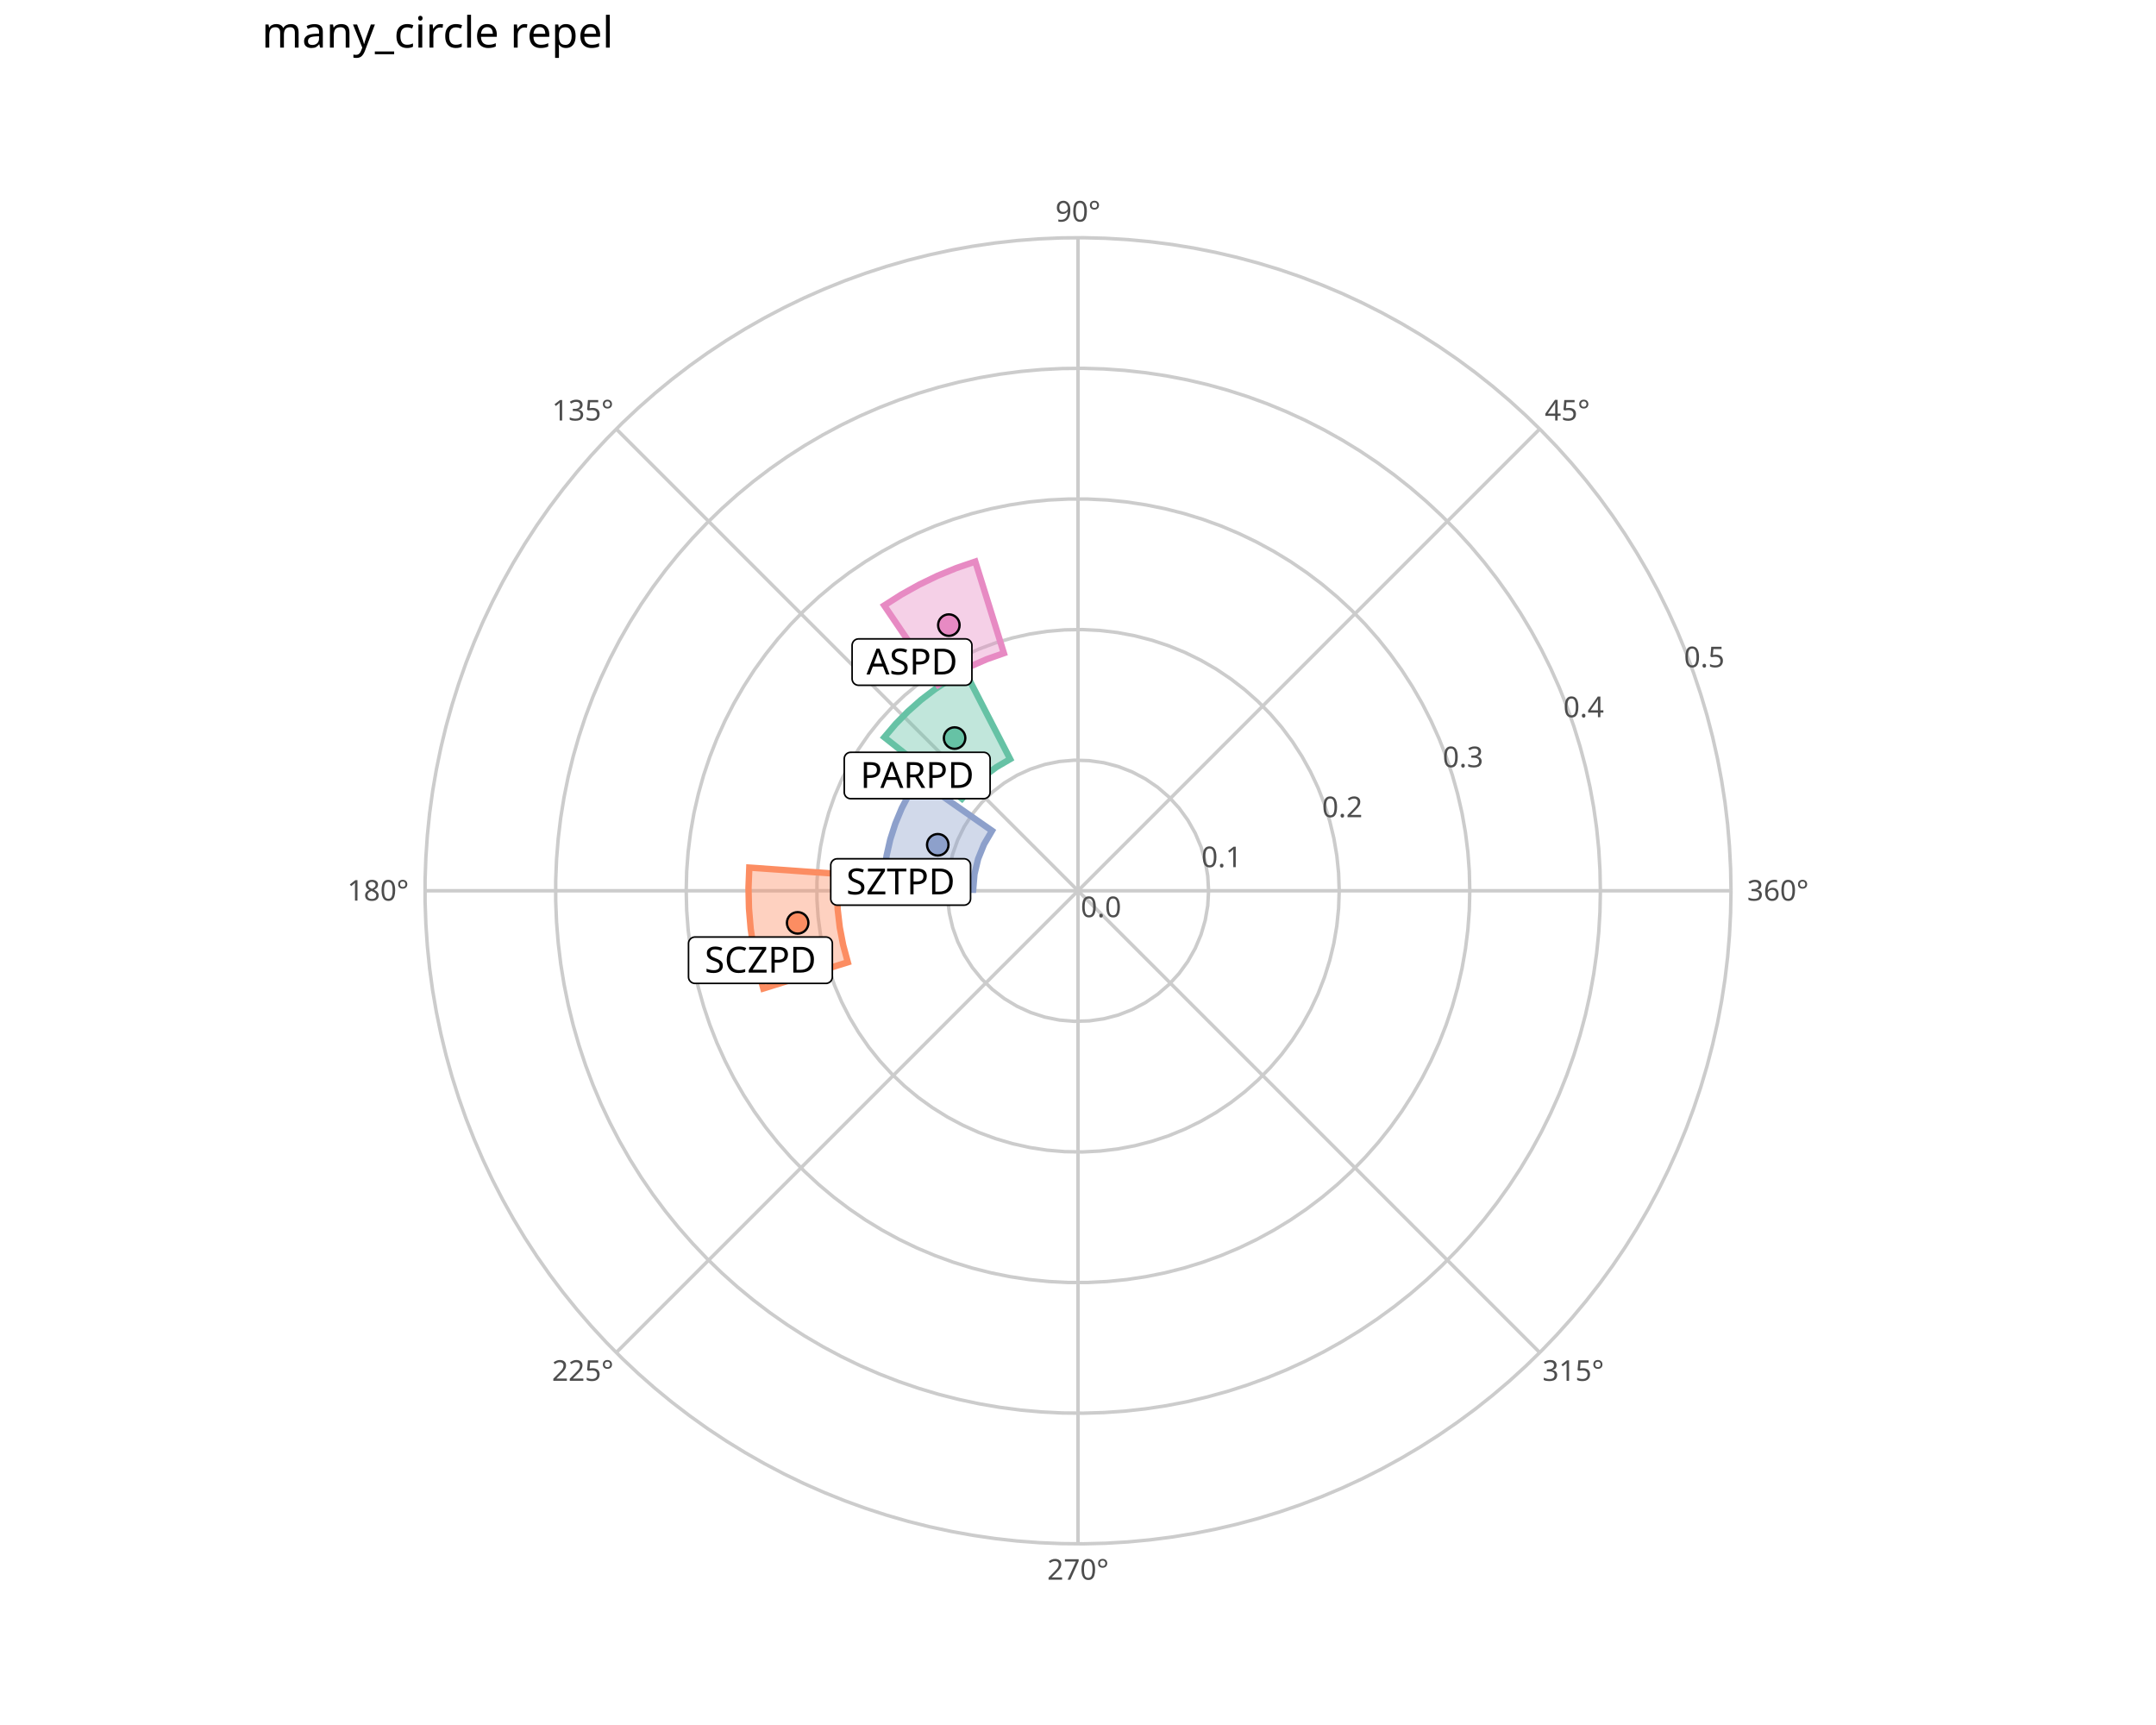
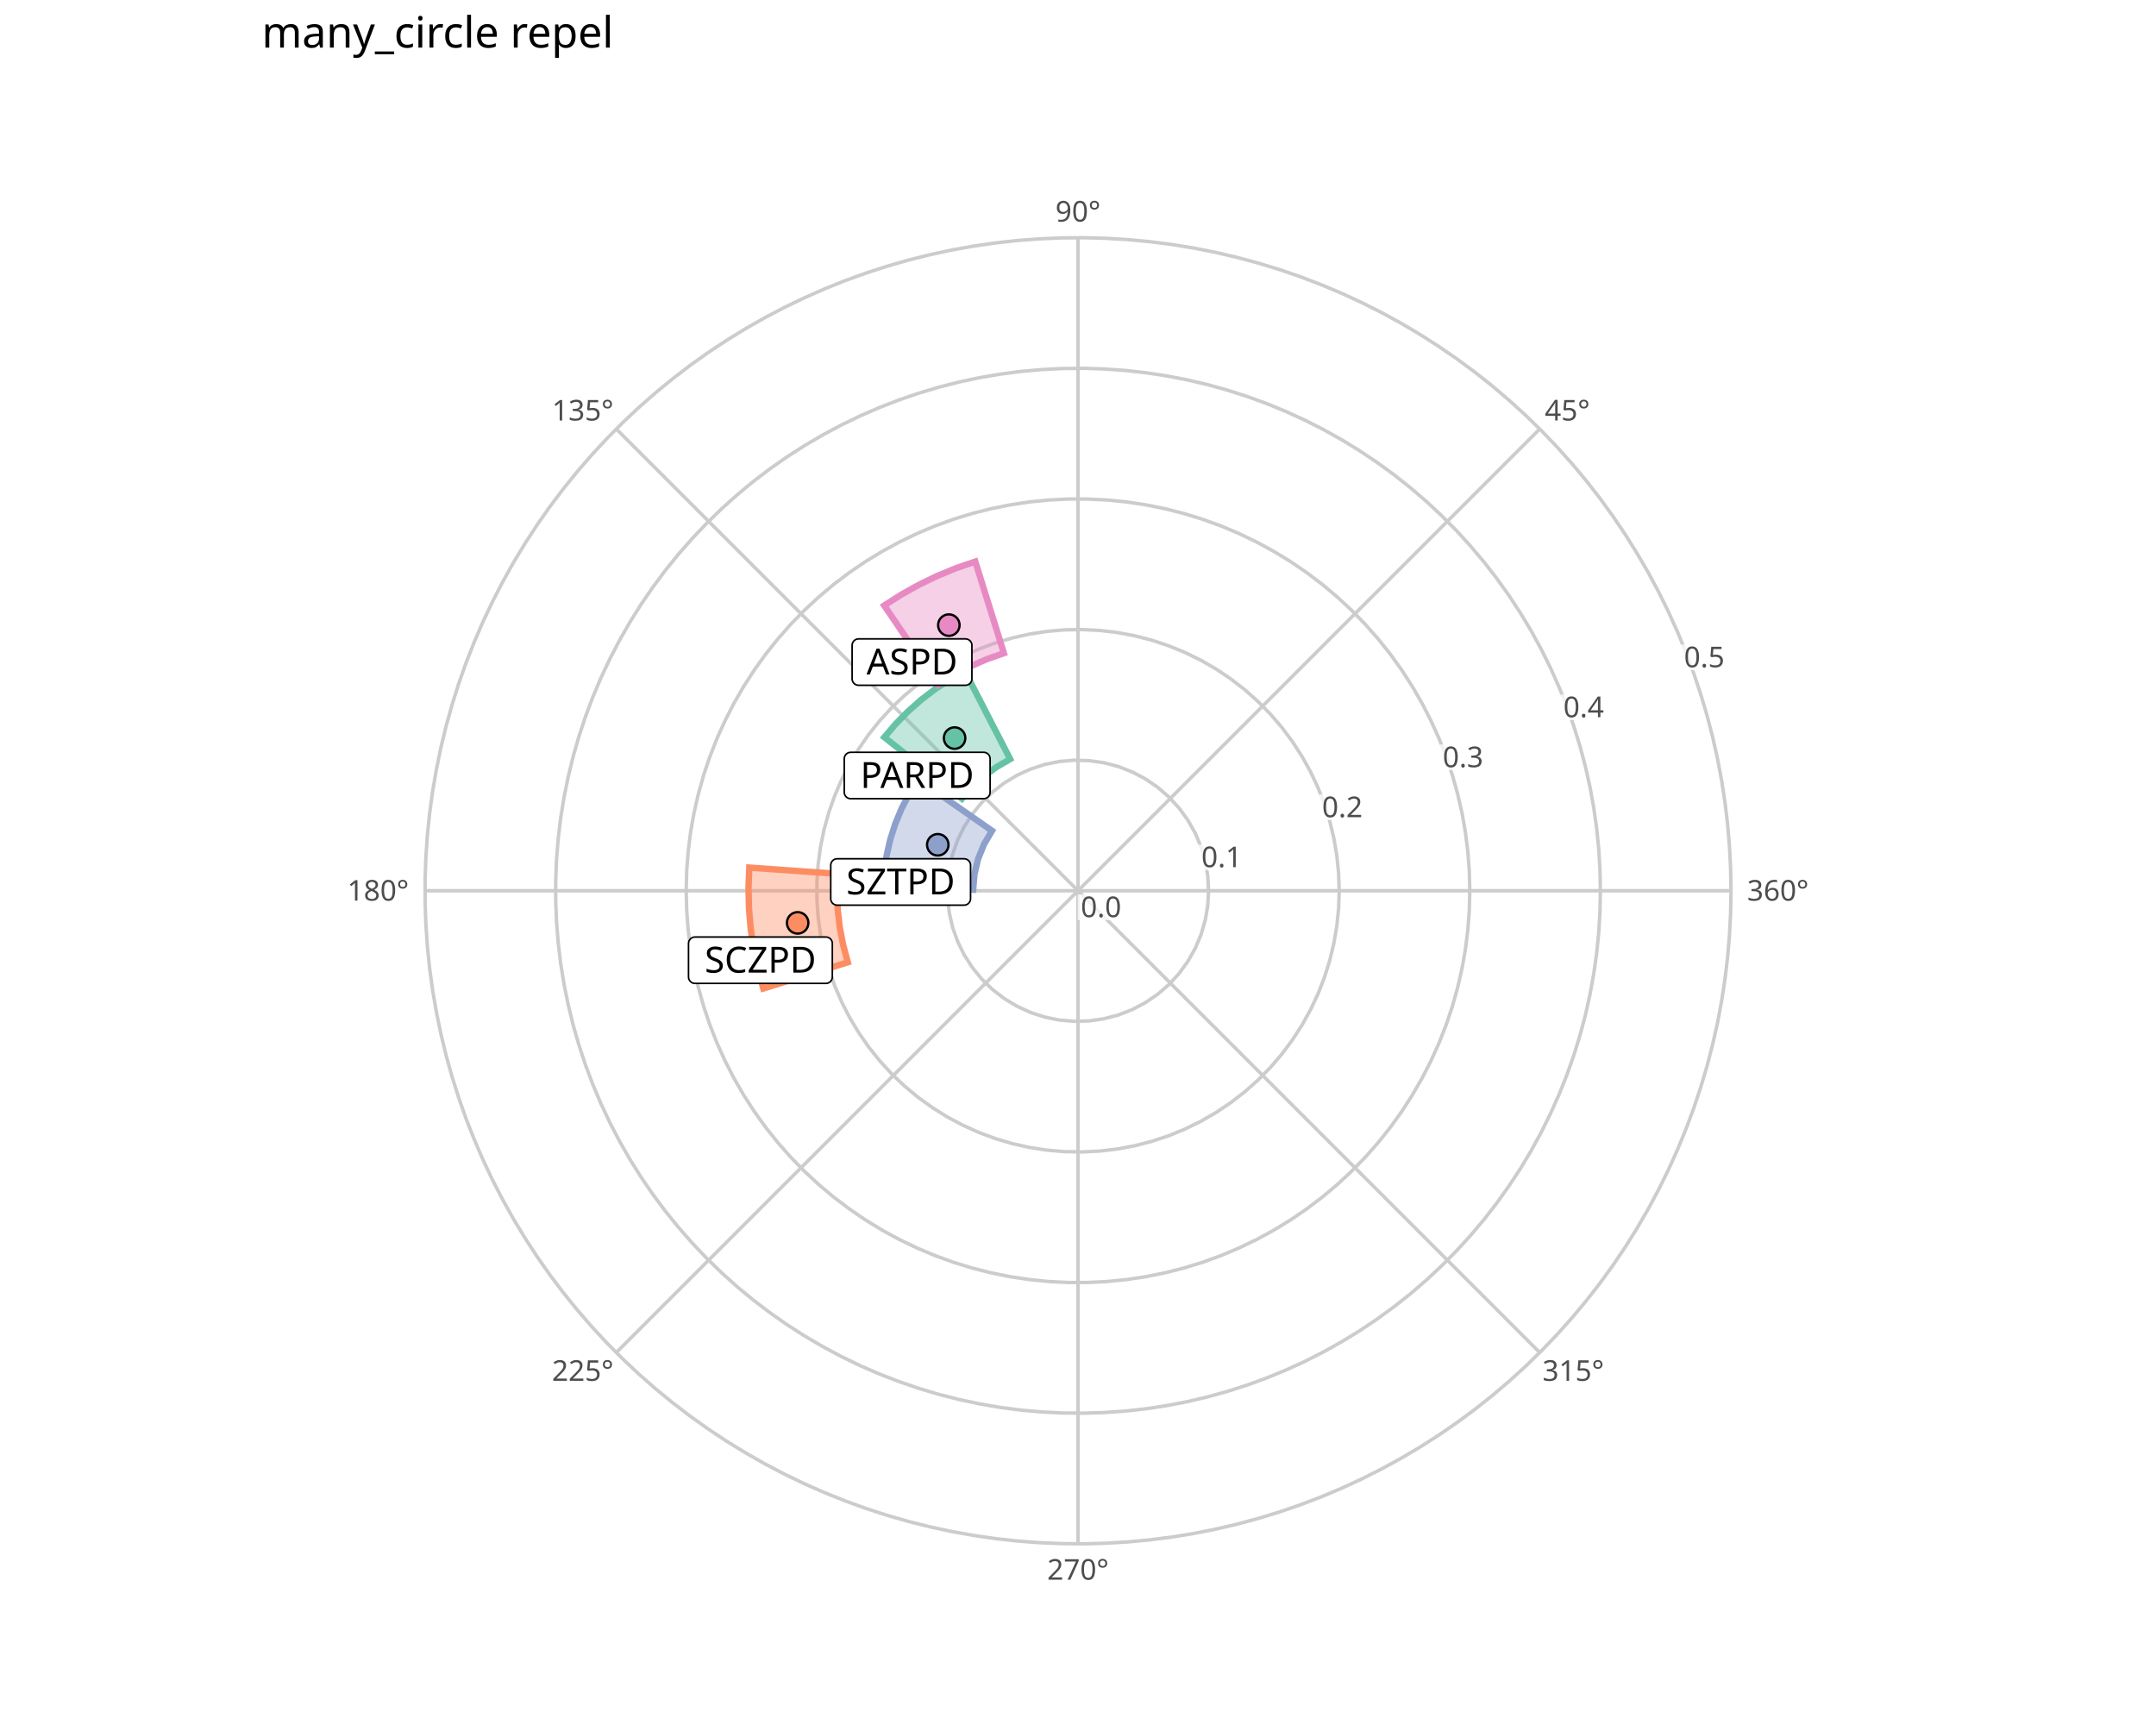
<svg xmlns="http://www.w3.org/2000/svg" class="svglite" data-engine-version="2.0" width="720.00pt" height="576.00pt" viewBox="0 0 720.00 576.00">
  <defs>
    <style type="text/css">
    .svglite line, .svglite polyline, .svglite polygon, .svglite path, .svglite rect, .svglite circle {
      fill: none;
      stroke: #000000;
      stroke-linecap: round;
      stroke-linejoin: round;
      stroke-miterlimit: 10.00;
    }
  </style>
  </defs>
  <rect width="100%" height="100%" style="stroke: none; fill: #FFFFFF;" />
  <defs>
    <clipPath id="cpMC4wMHw3MjAuMDB8MC4wMHw1NzYuMDA=">
      <rect x="0.00" y="0.00" width="720.00" height="576.00" />
    </clipPath>
  </defs>
  <g clip-path="url(#cpMC4wMHw3MjAuMDB8MC4wMHw1NzYuMDA=)">
</g>
  <defs>
    <clipPath id="cpODEuNDR8NjM4LjU2fDAuMDB8NTc2LjAw">
      <rect x="81.44" y="0.00" width="557.12" height="576.00" />
    </clipPath>
  </defs>
  <g clip-path="url(#cpODEuNDR8NjM4LjU2fDAuMDB8NTc2LjAw)">
    <rect x="81.44" y="0.00" width="557.12" height="576.00" style="stroke-width: 1.16; stroke: none; fill: #FFFFFF;" />
  </g>
  <g clip-path="url(#cpMC4wMHw3MjAuMDB8MC4wMHw1NzYuMDA=)">
    <polyline points="360.00,297.44 360.00,297.44 " style="stroke-width: 1.16; stroke: #CCCCCC; stroke-linecap: butt;" />
    <polyline points="403.61,297.44 403.33,292.47 402.48,287.56 401.08,282.78 399.14,278.20 396.69,273.86 393.76,269.83 390.40,266.16 386.63,262.90 382.52,260.09 378.12,257.77 373.48,255.96 368.66,254.69 363.73,253.99 358.75,253.84 353.79,254.27 348.91,255.26 344.18,256.80 339.65,258.87 335.38,261.44 331.44,264.48 327.87,267.95 324.72,271.80 322.02,275.99 319.83,280.46 318.15,285.15 317.03,290.00 316.46,294.95 316.46,299.93 317.03,304.88 318.15,309.73 319.83,314.42 322.02,318.88 324.72,323.07 327.87,326.93 331.44,330.40 335.38,333.44 339.65,336.01 344.18,338.08 348.91,339.62 353.79,340.61 358.75,341.03 363.73,340.89 368.66,340.18 373.48,338.92 378.12,337.11 382.52,334.79 386.63,331.98 390.40,328.72 393.76,325.05 396.69,321.02 399.14,316.68 401.08,312.09 402.48,307.32 403.33,302.41 403.61,297.44 " style="stroke-width: 1.16; stroke: #CCCCCC; stroke-linecap: butt;" />
    <polyline points="447.23,297.44 447.03,291.55 446.43,285.69 445.44,279.88 444.06,274.15 442.30,268.53 440.16,263.04 437.65,257.71 434.79,252.56 431.59,247.61 428.07,242.89 424.23,238.42 420.10,234.22 415.69,230.30 411.03,226.70 406.14,223.41 401.04,220.47 395.75,217.87 390.29,215.64 384.70,213.78 379.00,212.31 373.21,211.22 367.36,210.52 361.47,210.22 355.58,210.32 349.71,210.82 343.89,211.71 338.14,213.00 332.49,214.66 326.96,216.71 321.59,219.13 316.39,221.90 311.39,225.01 306.61,228.46 302.07,232.22 297.80,236.28 293.82,240.62 290.13,245.22 286.77,250.06 283.73,255.11 281.05,260.35 278.73,265.77 276.77,271.33 275.20,277.00 274.01,282.78 273.22,288.61 272.82,294.49 272.82,300.38 273.22,306.26 274.01,312.10 275.20,317.87 276.77,323.55 278.73,329.11 281.05,334.52 283.73,339.77 286.77,344.82 290.13,349.66 293.82,354.26 297.80,358.59 302.07,362.65 306.61,366.42 311.39,369.86 316.39,372.98 321.59,375.75 326.96,378.17 332.49,380.21 338.14,381.88 343.89,383.16 349.71,384.06 355.58,384.55 361.47,384.65 367.36,384.35 373.21,383.66 379.00,382.57 384.70,381.09 390.29,379.24 395.75,377.00 401.04,374.41 406.14,371.46 411.03,368.18 415.69,364.57 420.10,360.66 424.23,356.46 428.07,351.99 431.59,347.27 434.79,342.32 437.65,337.17 440.16,331.84 442.30,326.35 444.06,320.73 445.44,315.00 446.43,309.19 447.03,303.33 447.23,297.44 " style="stroke-width: 1.16; stroke: #CCCCCC; stroke-linecap: butt;" />
    <polyline points="490.84,297.44 490.68,290.92 490.19,284.41 489.38,277.94 488.25,271.51 486.79,265.15 485.03,258.87 482.95,252.69 480.57,246.62 477.88,240.67 474.91,234.86 471.64,229.21 468.11,223.73 464.30,218.44 460.23,213.34 455.91,208.44 451.36,203.77 446.58,199.34 441.58,195.14 436.38,191.20 430.99,187.53 425.42,184.13 419.69,181.01 413.81,178.18 407.80,175.64 401.67,173.41 395.44,171.49 389.11,169.88 382.72,168.59 376.27,167.61 369.78,166.96 363.26,166.64 356.74,166.64 350.22,166.96 343.73,167.61 337.28,168.59 330.89,169.88 324.56,171.49 318.33,173.41 312.20,175.64 306.19,178.18 300.31,181.01 294.58,184.13 289.01,187.53 283.62,191.20 278.42,195.14 273.42,199.34 268.64,203.77 264.09,208.44 259.77,213.34 255.70,218.44 251.89,223.73 248.36,229.21 245.09,234.86 242.12,240.67 239.43,246.62 237.05,252.69 234.97,258.87 233.21,265.15 231.75,271.51 230.62,277.94 229.81,284.41 229.32,290.92 229.16,297.44 229.32,303.96 229.81,310.47 230.62,316.94 231.75,323.36 233.21,329.72 234.97,336.00 237.05,342.19 239.43,348.26 242.12,354.21 245.09,360.01 248.36,365.66 251.89,371.14 255.70,376.44 259.77,381.54 264.09,386.43 268.64,391.10 273.42,395.54 278.42,399.73 283.62,403.67 289.01,407.35 294.58,410.75 300.31,413.87 306.19,416.70 312.20,419.23 318.33,421.47 324.56,423.39 330.89,425.00 337.28,426.29 343.73,427.26 350.22,427.91 356.74,428.24 363.26,428.24 369.78,427.91 376.27,427.26 382.72,426.29 389.11,425.00 395.44,423.39 401.67,421.47 407.80,419.23 413.81,416.70 419.69,413.87 425.42,410.75 430.99,407.35 436.38,403.67 441.58,399.73 446.58,395.54 451.36,391.10 455.91,386.43 460.23,381.54 464.30,376.44 468.11,371.14 471.64,365.66 474.91,360.01 477.88,354.21 480.57,348.26 482.95,342.19 485.03,336.00 486.79,329.72 488.25,323.36 489.38,316.94 490.19,310.47 490.68,303.96 490.84,297.44 " style="stroke-width: 1.16; stroke: #CCCCCC; stroke-linecap: butt;" />
    <polyline points="534.45,297.44 534.31,290.46 533.90,283.49 533.20,276.54 532.22,269.63 530.97,262.76 529.45,255.95 527.65,249.20 525.59,242.53 523.26,235.95 520.67,229.47 517.82,223.10 514.72,216.84 511.37,210.72 507.78,204.73 503.95,198.89 499.89,193.21 495.61,187.70 491.11,182.36 486.40,177.20 481.49,172.24 476.39,167.48 471.09,162.93 465.62,158.59 459.98,154.48 454.18,150.59 448.23,146.94 442.14,143.53 435.92,140.37 429.57,137.46 423.12,134.80 416.56,132.41 409.91,130.28 403.18,128.41 396.38,126.82 389.53,125.50 382.63,124.46 375.69,123.69 368.72,123.20 361.75,122.99 354.76,123.06 347.79,123.41 340.84,124.04 333.92,124.95 327.04,126.13 320.21,127.58 313.44,129.31 306.76,131.31 300.15,133.57 293.64,136.10 287.24,138.88 280.96,141.92 274.80,145.21 268.77,148.74 262.90,152.51 257.18,156.51 251.62,160.73 246.24,165.18 241.04,169.84 236.03,174.70 231.22,179.76 226.61,185.01 222.22,190.43 218.05,196.03 214.10,201.79 210.39,207.70 206.92,213.76 203.70,219.95 200.72,226.27 198.00,232.70 195.54,239.23 193.35,245.86 191.42,252.57 189.76,259.35 188.37,266.19 187.25,273.08 186.42,280.01 185.86,286.97 185.58,293.95 185.58,300.93 185.86,307.90 186.42,314.86 187.25,321.79 188.37,328.69 189.76,335.53 191.42,342.31 193.35,349.02 195.54,355.64 198.00,362.18 200.72,368.61 203.70,374.92 206.92,381.11 210.39,387.17 214.10,393.09 218.05,398.85 222.22,404.45 226.61,409.87 231.22,415.12 236.03,420.18 241.04,425.04 246.24,429.70 251.62,434.14 257.18,438.37 262.90,442.37 268.77,446.14 274.80,449.67 280.96,452.96 287.24,456.00 293.64,458.78 300.15,461.30 306.76,463.57 313.44,465.57 320.21,467.29 327.04,468.75 333.92,469.93 340.84,470.84 347.79,471.46 354.76,471.81 361.75,471.88 368.72,471.67 375.69,471.19 382.63,470.42 389.53,469.37 396.38,468.06 403.18,466.46 409.91,464.60 416.56,462.47 423.12,460.07 429.57,457.42 435.92,454.51 442.14,451.34 448.23,447.93 454.18,444.28 459.98,440.40 465.62,436.28 471.09,431.95 476.39,427.39 481.49,422.63 486.40,417.67 491.11,412.52 495.61,407.18 499.89,401.67 503.95,395.99 507.78,390.15 511.37,384.16 514.72,378.04 517.82,371.78 520.67,365.41 523.26,358.92 525.59,352.34 527.65,345.67 529.45,338.93 530.97,332.11 532.22,325.25 533.20,318.33 533.90,311.39 534.31,304.42 534.45,297.44 " style="stroke-width: 1.16; stroke: #CCCCCC; stroke-linecap: butt;" />
    <polyline points="578.07,297.44 577.94,290.03 577.56,282.64 576.94,275.26 576.06,267.90 574.93,260.59 573.56,253.31 571.93,246.08 570.07,238.91 567.96,231.82 565.61,224.79 563.03,217.85 560.21,211.00 557.16,204.26 553.88,197.61 550.38,191.09 546.65,184.69 542.72,178.41 538.57,172.28 534.22,166.28 529.66,160.44 524.91,154.76 519.97,149.24 514.85,143.90 509.55,138.73 504.07,133.74 498.43,128.94 492.63,124.34 486.67,119.94 480.57,115.74 474.33,111.75 467.96,107.97 461.47,104.42 454.85,101.08 448.13,97.97 441.31,95.10 434.39,92.45 427.39,90.04 420.31,87.88 413.15,85.95 405.94,84.27 398.68,82.83 391.37,81.64 384.02,80.70 376.65,80.01 369.26,79.57 361.85,79.38 354.45,79.44 347.05,79.76 339.66,80.32 332.30,81.14 324.97,82.20 317.68,83.52 310.44,85.08 303.26,86.88 296.14,88.93 289.10,91.22 282.14,93.74 275.27,96.51 268.49,99.50 261.83,102.72 255.27,106.17 248.84,109.83 242.53,113.72 236.36,117.81 230.33,122.11 224.45,126.62 218.73,131.32 213.17,136.21 207.78,141.29 202.57,146.55 197.53,151.98 192.69,157.58 188.03,163.35 183.58,169.26 179.33,175.33 175.29,181.53 171.46,187.87 167.85,194.34 164.46,200.92 161.29,207.62 158.36,214.42 155.65,221.31 153.19,228.29 150.96,235.36 148.97,242.49 147.23,249.69 145.73,256.94 144.47,264.24 143.47,271.58 142.72,278.95 142.22,286.33 141.96,293.74 141.96,301.14 142.22,308.54 142.72,315.93 143.47,323.30 144.47,330.64 145.73,337.94 147.23,345.19 148.97,352.39 150.96,359.52 153.19,366.58 155.65,373.57 158.36,380.46 161.29,387.26 164.46,393.96 167.85,400.54 171.46,407.01 175.29,413.35 179.33,419.55 183.58,425.62 188.03,431.53 192.69,437.29 197.53,442.89 202.57,448.33 207.78,453.59 213.17,458.67 218.73,463.56 224.45,468.26 230.33,472.76 236.36,477.07 242.53,481.16 248.84,485.04 255.27,488.71 261.83,492.16 268.49,495.38 275.27,498.37 282.14,501.13 289.10,503.66 296.14,505.95 303.26,508.00 310.44,509.80 317.68,511.36 324.97,512.67 332.30,513.74 339.66,514.56 347.05,515.12 354.45,515.43 361.85,515.50 369.26,515.31 376.65,514.87 384.02,514.18 391.37,513.24 398.68,512.05 405.94,510.61 413.15,508.93 420.31,507.00 427.39,504.83 434.39,502.42 441.31,499.78 448.13,496.90 454.85,493.80 461.47,490.46 467.96,486.90 474.33,483.13 480.57,479.14 486.67,474.94 492.63,470.54 498.43,465.93 504.07,461.14 509.55,456.15 514.85,450.98 519.97,445.63 524.91,440.11 529.66,434.43 534.22,428.59 538.57,422.60 542.72,416.47 546.65,410.19 550.38,403.79 553.88,397.26 557.16,390.62 560.21,383.87 563.03,377.03 565.61,370.09 567.96,363.06 570.07,355.96 571.93,348.80 573.56,341.57 574.93,334.29 576.06,326.97 576.94,319.62 577.56,312.24 577.94,304.84 578.07,297.44 " style="stroke-width: 1.16; stroke: #CCCCCC; stroke-linecap: butt;" />
    <polyline points="360.00,297.44 360.00,289.92 360.00,282.40 360.00,274.88 360.00,267.36 360.00,259.84 360.00,252.32 360.00,244.80 360.00,237.28 360.00,229.76 360.00,222.24 360.00,214.72 360.00,207.20 360.00,199.68 360.00,192.16 360.00,184.65 360.00,177.13 360.00,169.61 360.00,162.09 360.00,154.57 360.00,147.05 360.00,139.53 360.00,132.01 360.00,124.49 360.00,116.97 360.00,109.45 360.00,101.93 360.00,94.41 360.00,86.89 360.00,79.37 " style="stroke-width: 1.16; stroke: #CCCCCC; stroke-linecap: butt;" />
    <polyline points="360.00,297.44 354.68,292.12 349.37,286.80 344.05,281.49 338.73,276.17 333.41,270.85 328.10,265.54 322.78,260.22 317.46,254.90 312.15,249.58 306.83,244.27 301.51,238.95 296.19,233.63 290.88,228.32 285.56,223.00 280.24,217.68 274.93,212.36 269.61,207.05 264.29,201.73 258.97,196.41 253.66,191.10 248.34,185.78 243.02,180.46 237.71,175.14 232.39,169.83 227.07,164.51 221.75,159.19 216.44,153.88 211.12,148.56 205.80,143.24 " style="stroke-width: 1.16; stroke: #CCCCCC; stroke-linecap: butt;" />
    <polyline points="360.00,297.44 352.48,297.44 344.96,297.44 337.44,297.44 329.92,297.44 322.40,297.44 314.88,297.44 307.36,297.44 299.84,297.44 292.32,297.44 284.80,297.44 277.28,297.44 269.77,297.44 262.25,297.44 254.73,297.44 247.21,297.44 239.69,297.44 232.17,297.44 224.65,297.44 217.13,297.44 209.61,297.44 202.09,297.44 194.57,297.44 187.05,297.44 179.53,297.44 172.01,297.44 164.49,297.44 156.97,297.44 149.45,297.44 141.93,297.44 " style="stroke-width: 1.16; stroke: #CCCCCC; stroke-linecap: butt;" />
    <polyline points="360.00,297.44 354.68,302.76 349.37,308.07 344.05,313.39 338.73,318.71 333.41,324.02 328.10,329.34 322.78,334.66 317.46,339.98 312.15,345.29 306.83,350.61 301.51,355.93 296.19,361.24 290.88,366.56 285.56,371.88 280.24,377.20 274.93,382.51 269.61,387.83 264.29,393.15 258.97,398.46 253.66,403.78 248.34,409.10 243.02,414.42 237.71,419.73 232.39,425.05 227.07,430.37 221.75,435.68 216.44,441.00 211.12,446.32 205.80,451.64 " style="stroke-width: 1.16; stroke: #CCCCCC; stroke-linecap: butt;" />
    <polyline points="360.00,297.44 360.00,304.96 360.00,312.48 360.00,320.00 360.00,327.52 360.00,335.04 360.00,342.56 360.00,350.08 360.00,357.59 360.00,365.11 360.00,372.63 360.00,380.15 360.00,387.67 360.00,395.19 360.00,402.71 360.00,410.23 360.00,417.75 360.00,425.27 360.00,432.79 360.00,440.31 360.00,447.83 360.00,455.35 360.00,462.87 360.00,470.39 360.00,477.91 360.00,485.43 360.00,492.95 360.00,500.47 360.00,507.99 360.00,515.51 " style="stroke-width: 1.16; stroke: #CCCCCC; stroke-linecap: butt;" />
    <polyline points="360.00,297.44 365.32,302.76 370.63,308.07 375.95,313.39 381.27,318.71 386.59,324.02 391.90,329.34 397.22,334.66 402.54,339.98 407.85,345.29 413.17,350.61 418.49,355.93 423.81,361.24 429.12,366.56 434.44,371.88 439.76,377.20 445.07,382.51 450.39,387.83 455.71,393.15 461.03,398.46 466.34,403.78 471.66,409.10 476.98,414.42 482.29,419.73 487.61,425.05 492.93,430.37 498.25,435.68 503.56,441.00 508.88,446.32 514.20,451.64 " style="stroke-width: 1.16; stroke: #CCCCCC; stroke-linecap: butt;" />
    <polyline points="360.00,297.44 367.52,297.44 375.04,297.44 382.56,297.44 390.08,297.44 397.60,297.44 405.12,297.44 412.64,297.44 420.16,297.44 427.68,297.44 435.20,297.44 442.72,297.44 450.23,297.44 457.75,297.44 465.27,297.44 472.79,297.44 480.31,297.44 487.83,297.44 495.35,297.44 502.87,297.44 510.39,297.44 517.91,297.44 525.43,297.44 532.95,297.44 540.47,297.44 547.99,297.44 555.51,297.44 563.03,297.44 570.55,297.44 578.07,297.44 " style="stroke-width: 1.16; stroke: #CCCCCC; stroke-linecap: butt;" />
    <polyline points="360.00,297.44 365.32,292.12 370.63,286.80 375.95,281.49 381.27,276.17 386.59,270.85 391.90,265.54 397.22,260.22 402.54,254.90 407.85,249.58 413.17,244.27 418.49,238.95 423.81,233.63 429.12,228.32 434.44,223.00 439.76,217.68 445.07,212.36 450.39,207.05 455.71,201.73 461.03,196.41 466.34,191.10 471.66,185.78 476.98,180.46 482.29,175.14 487.61,169.83 492.93,164.51 498.25,159.19 503.56,153.88 508.88,148.56 514.20,143.24 " style="stroke-width: 1.16; stroke: #CCCCCC; stroke-linecap: butt;" />
    <polygon points="322.20,224.09 317.11,226.94 312.23,230.15 307.59,233.70 303.22,237.57 299.12,241.73 295.34,246.18 301.81,251.31 308.29,256.45 314.76,261.58 321.24,266.71 324.71,262.78 328.59,259.23 332.81,256.12 337.34,253.47 333.56,246.12 329.77,238.78 325.99,231.43 " style="stroke-width: 2.13; stroke: #66C2A5; stroke-linecap: butt; stroke-linejoin: miter; fill: #66C2A5; fill-opacity: 0.40;" />
    <polygon points="250.23,289.70 249.96,296.51 250.12,303.32 250.69,310.11 251.69,316.85 253.09,323.51 254.91,330.08 264.32,327.16 273.72,324.24 283.13,321.32 281.57,315.54 280.44,309.67 279.75,303.73 279.51,297.76 279.71,291.78 269.88,291.09 260.06,290.39 " style="stroke-width: 2.13; stroke: #FC8D62; stroke-linecap: butt; stroke-linejoin: miter; fill: #FC8D62; fill-opacity: 0.40;" />
    <polygon points="306.70,260.25 303.71,264.95 301.14,269.88 299.00,275.02 297.30,280.32 296.07,285.75 295.30,291.26 295.01,296.82 302.51,296.89 310.00,296.96 317.49,297.03 324.99,297.10 325.43,291.88 326.65,286.78 328.62,281.92 331.28,277.40 325.14,273.12 318.99,268.83 312.85,264.54 " style="stroke-width: 2.13; stroke: #8DA0CB; stroke-linecap: butt; stroke-linejoin: miter; fill: #8DA0CB; fill-opacity: 0.40;" />
    <polygon points="325.70,187.51 319.30,189.71 313.03,192.29 306.93,195.24 301.01,198.54 295.29,202.18 301.30,211.02 307.30,219.86 313.30,228.70 318.48,225.45 323.89,222.59 329.49,220.14 335.25,218.11 332.07,207.91 328.89,197.71 " style="stroke-width: 2.13; stroke: #E78AC3; stroke-linecap: butt; stroke-linejoin: miter; fill: #E78AC3; fill-opacity: 0.40;" />
    <circle cx="318.79" cy="246.45" r="3.59" style="stroke-width: 0.77; fill: #66C2A5;" />
    <circle cx="266.38" cy="308.16" r="3.59" style="stroke-width: 0.77; fill: #FC8D62;" />
    <circle cx="313.17" cy="282.08" r="3.59" style="stroke-width: 0.77; fill: #8DA0CB;" />
    <circle cx="316.87" cy="208.73" r="3.59" style="stroke-width: 0.77; fill: #E78AC3;" />
    <polygon points="284.10,266.69 328.49,266.69 328.40,266.69 328.75,266.68 329.09,266.61 329.42,266.49 329.72,266.31 329.99,266.09 330.22,265.83 330.40,265.54 330.54,265.22 330.62,264.88 330.65,264.53 330.65,264.53 330.65,253.36 330.65,253.36 330.62,253.02 330.54,252.68 330.40,252.36 330.22,252.07 329.99,251.81 329.72,251.59 329.42,251.41 329.09,251.29 328.75,251.22 328.49,251.20 284.10,251.20 284.36,251.22 284.01,251.21 283.67,251.25 283.33,251.34 283.02,251.49 282.73,251.69 282.48,251.93 282.27,252.21 282.11,252.52 282.00,252.85 281.94,253.19 281.94,253.36 281.94,264.53 281.94,264.36 281.94,264.71 282.00,265.05 282.11,265.38 282.27,265.69 282.48,265.97 282.73,266.21 283.02,266.40 283.33,266.55 283.67,266.65 284.01,266.69 " style="stroke-width: 0.53; fill: #FFFFFF;" />
    <text x="306.29" y="263.09" text-anchor="middle" style="font-size: 12.05px; font-family: sans;" textLength="41.51px" lengthAdjust="spacingAndGlyphs">PARPD</text>
    <polygon points="232.09,328.37 275.80,328.37 275.72,328.37 276.06,328.36 276.41,328.29 276.73,328.16 277.03,327.99 277.30,327.77 277.53,327.51 277.72,327.21 277.85,326.89 277.94,326.56 277.96,326.21 277.96,326.21 277.96,315.04 277.96,315.04 277.94,314.69 277.85,314.36 277.72,314.04 277.53,313.74 277.30,313.48 277.03,313.26 276.73,313.09 276.41,312.97 276.06,312.90 275.80,312.88 232.09,312.88 232.35,312.90 232.01,312.88 231.66,312.93 231.33,313.02 231.01,313.17 230.73,313.37 230.48,313.61 230.27,313.89 230.10,314.19 229.99,314.52 229.94,314.87 229.93,315.04 229.93,326.21 229.94,326.04 229.94,326.38 229.99,326.73 230.10,327.06 230.27,327.37 230.48,327.64 230.73,327.88 231.01,328.08 231.33,328.23 231.66,328.33 232.01,328.37 " style="stroke-width: 0.53; fill: #FFFFFF;" />
    <text x="253.95" y="324.77" text-anchor="middle" style="font-size: 12.05px; font-family: sans;" textLength="40.83px" lengthAdjust="spacingAndGlyphs">SCZPD</text>
    <polygon points="279.59,302.24 321.96,302.24 321.87,302.24 322.22,302.23 322.56,302.16 322.88,302.03 323.18,301.86 323.45,301.64 323.68,301.38 323.87,301.09 324.00,300.77 324.09,300.43 324.12,300.08 324.12,300.08 324.12,288.91 324.12,288.91 324.09,288.57 324.00,288.23 323.87,287.91 323.68,287.62 323.45,287.36 323.18,287.14 322.88,286.96 322.56,286.84 322.22,286.77 321.96,286.75 279.59,286.75 279.85,286.77 279.50,286.76 279.16,286.80 278.82,286.89 278.51,287.04 278.22,287.24 277.97,287.48 277.76,287.76 277.60,288.07 277.49,288.40 277.43,288.74 277.43,288.91 277.43,300.08 277.43,299.91 277.43,300.26 277.49,300.60 277.60,300.93 277.76,301.24 277.97,301.52 278.22,301.76 278.51,301.95 278.82,302.10 279.16,302.20 279.50,302.24 " style="stroke-width: 0.53; fill: #FFFFFF;" />
    <text x="300.77" y="298.64" text-anchor="middle" style="font-size: 12.05px; font-family: sans;" textLength="39.49px" lengthAdjust="spacingAndGlyphs">SZTPD</text>
    <polygon points="286.72,228.82 322.41,228.82 322.33,228.82 322.67,228.81 323.01,228.74 323.34,228.61 323.64,228.44 323.91,228.22 324.14,227.96 324.33,227.67 324.46,227.35 324.55,227.01 324.57,226.66 324.57,226.66 324.57,215.49 324.57,215.49 324.55,215.15 324.46,214.81 324.33,214.49 324.14,214.20 323.91,213.94 323.64,213.72 323.34,213.54 323.01,213.42 322.67,213.35 322.41,213.33 286.72,213.33 286.98,213.35 286.64,213.34 286.29,213.38 285.96,213.47 285.64,213.62 285.36,213.82 285.11,214.06 284.90,214.34 284.74,214.65 284.63,214.98 284.57,215.32 284.56,215.49 284.56,226.66 284.57,226.49 284.57,226.84 284.63,227.18 284.74,227.51 284.90,227.82 285.11,228.10 285.36,228.34 285.64,228.53 285.96,228.68 286.29,228.78 286.64,228.82 " style="stroke-width: 0.53; fill: #FFFFFF;" />
    <text x="304.57" y="225.22" text-anchor="middle" style="font-size: 12.05px; font-family: sans;" textLength="32.81px" lengthAdjust="spacingAndGlyphs">ASPD</text>
    <text x="360.00" y="73.99" text-anchor="middle" style="font-size: 9.60px; fill: #4D4D4D; font-family: sans;" textLength="14.52px" lengthAdjust="spacingAndGlyphs">90°</text>
    <text x="204.91" y="140.41" text-anchor="end" style="font-size: 9.60px; fill: #4D4D4D; font-family: sans;" textLength="19.86px" lengthAdjust="spacingAndGlyphs">135°</text>
    <text x="136.55" y="300.74" text-anchor="end" style="font-size: 9.60px; fill: #4D4D4D; font-family: sans;" textLength="19.86px" lengthAdjust="spacingAndGlyphs">180°</text>
    <text x="204.91" y="461.08" text-anchor="end" style="font-size: 9.60px; fill: #4D4D4D; font-family: sans;" textLength="19.86px" lengthAdjust="spacingAndGlyphs">225°</text>
    <text x="360.00" y="527.49" text-anchor="middle" style="font-size: 9.60px; fill: #4D4D4D; font-family: sans;" textLength="19.86px" lengthAdjust="spacingAndGlyphs">270°</text>
    <text x="515.09" y="461.08" style="font-size: 9.60px; fill: #4D4D4D; font-family: sans;" textLength="19.86px" lengthAdjust="spacingAndGlyphs">315°</text>
    <text x="583.45" y="300.74" style="font-size: 9.60px; fill: #4D4D4D; font-family: sans;" textLength="19.86px" lengthAdjust="spacingAndGlyphs">360°</text>
    <text x="515.87" y="140.41" style="font-size: 9.60px; fill: #4D4D4D; font-family: sans;" textLength="14.52px" lengthAdjust="spacingAndGlyphs">45°</text>
+     <rect x="359.92" y="298.65" width="15.34" height="8.60" style="stroke-width: 0.75; stroke: none; fill: #FFFFFF; fill-opacity: 0.75;" />
+     <rect x="400.21" y="281.96" width="15.34" height="8.60" style="stroke-width: 0.75; stroke: none; fill: #FFFFFF; fill-opacity: 0.75;" />
+     <rect x="440.51" y="265.27" width="15.34" height="8.60" style="stroke-width: 0.75; stroke: none; fill: #FFFFFF; fill-opacity: 0.75;" />
+     <rect x="480.80" y="248.58" width="15.34" height="8.60" style="stroke-width: 0.75; stroke: none; fill: #FFFFFF; fill-opacity: 0.75;" />
+     <rect x="521.09" y="231.89" width="15.34" height="8.60" style="stroke-width: 0.75; stroke: none; fill: #FFFFFF; fill-opacity: 0.75;" />
+     <rect x="561.39" y="215.20" width="15.34" height="8.60" style="stroke-width: 0.75; stroke: none; fill: #FFFFFF; fill-opacity: 0.75;" />
    <text x="360.92" y="306.25" style="font-size: 9.60px; fill: #4D4D4D; font-family: sans;" textLength="13.35px" lengthAdjust="spacingAndGlyphs">0.0</text>
    <text x="401.21" y="289.56" style="font-size: 9.60px; fill: #4D4D4D; font-family: sans;" textLength="13.35px" lengthAdjust="spacingAndGlyphs">0.1</text>
    <text x="441.50" y="272.87" style="font-size: 9.60px; fill: #4D4D4D; font-family: sans;" textLength="13.35px" lengthAdjust="spacingAndGlyphs">0.2</text>
    <text x="481.80" y="256.18" style="font-size: 9.60px; fill: #4D4D4D; font-family: sans;" textLength="13.35px" lengthAdjust="spacingAndGlyphs">0.3</text>
    <text x="522.09" y="239.49" style="font-size: 9.60px; fill: #4D4D4D; font-family: sans;" textLength="13.35px" lengthAdjust="spacingAndGlyphs">0.4</text>
    <text x="562.38" y="222.80" style="font-size: 9.60px; fill: #4D4D4D; font-family: sans;" textLength="13.35px" lengthAdjust="spacingAndGlyphs">0.5</text>
    <text x="87.42" y="15.89" style="font-size: 14.40px; font-family: sans;" textLength="112.86px" lengthAdjust="spacingAndGlyphs">many_circle repel</text>
  </g>
</svg>
